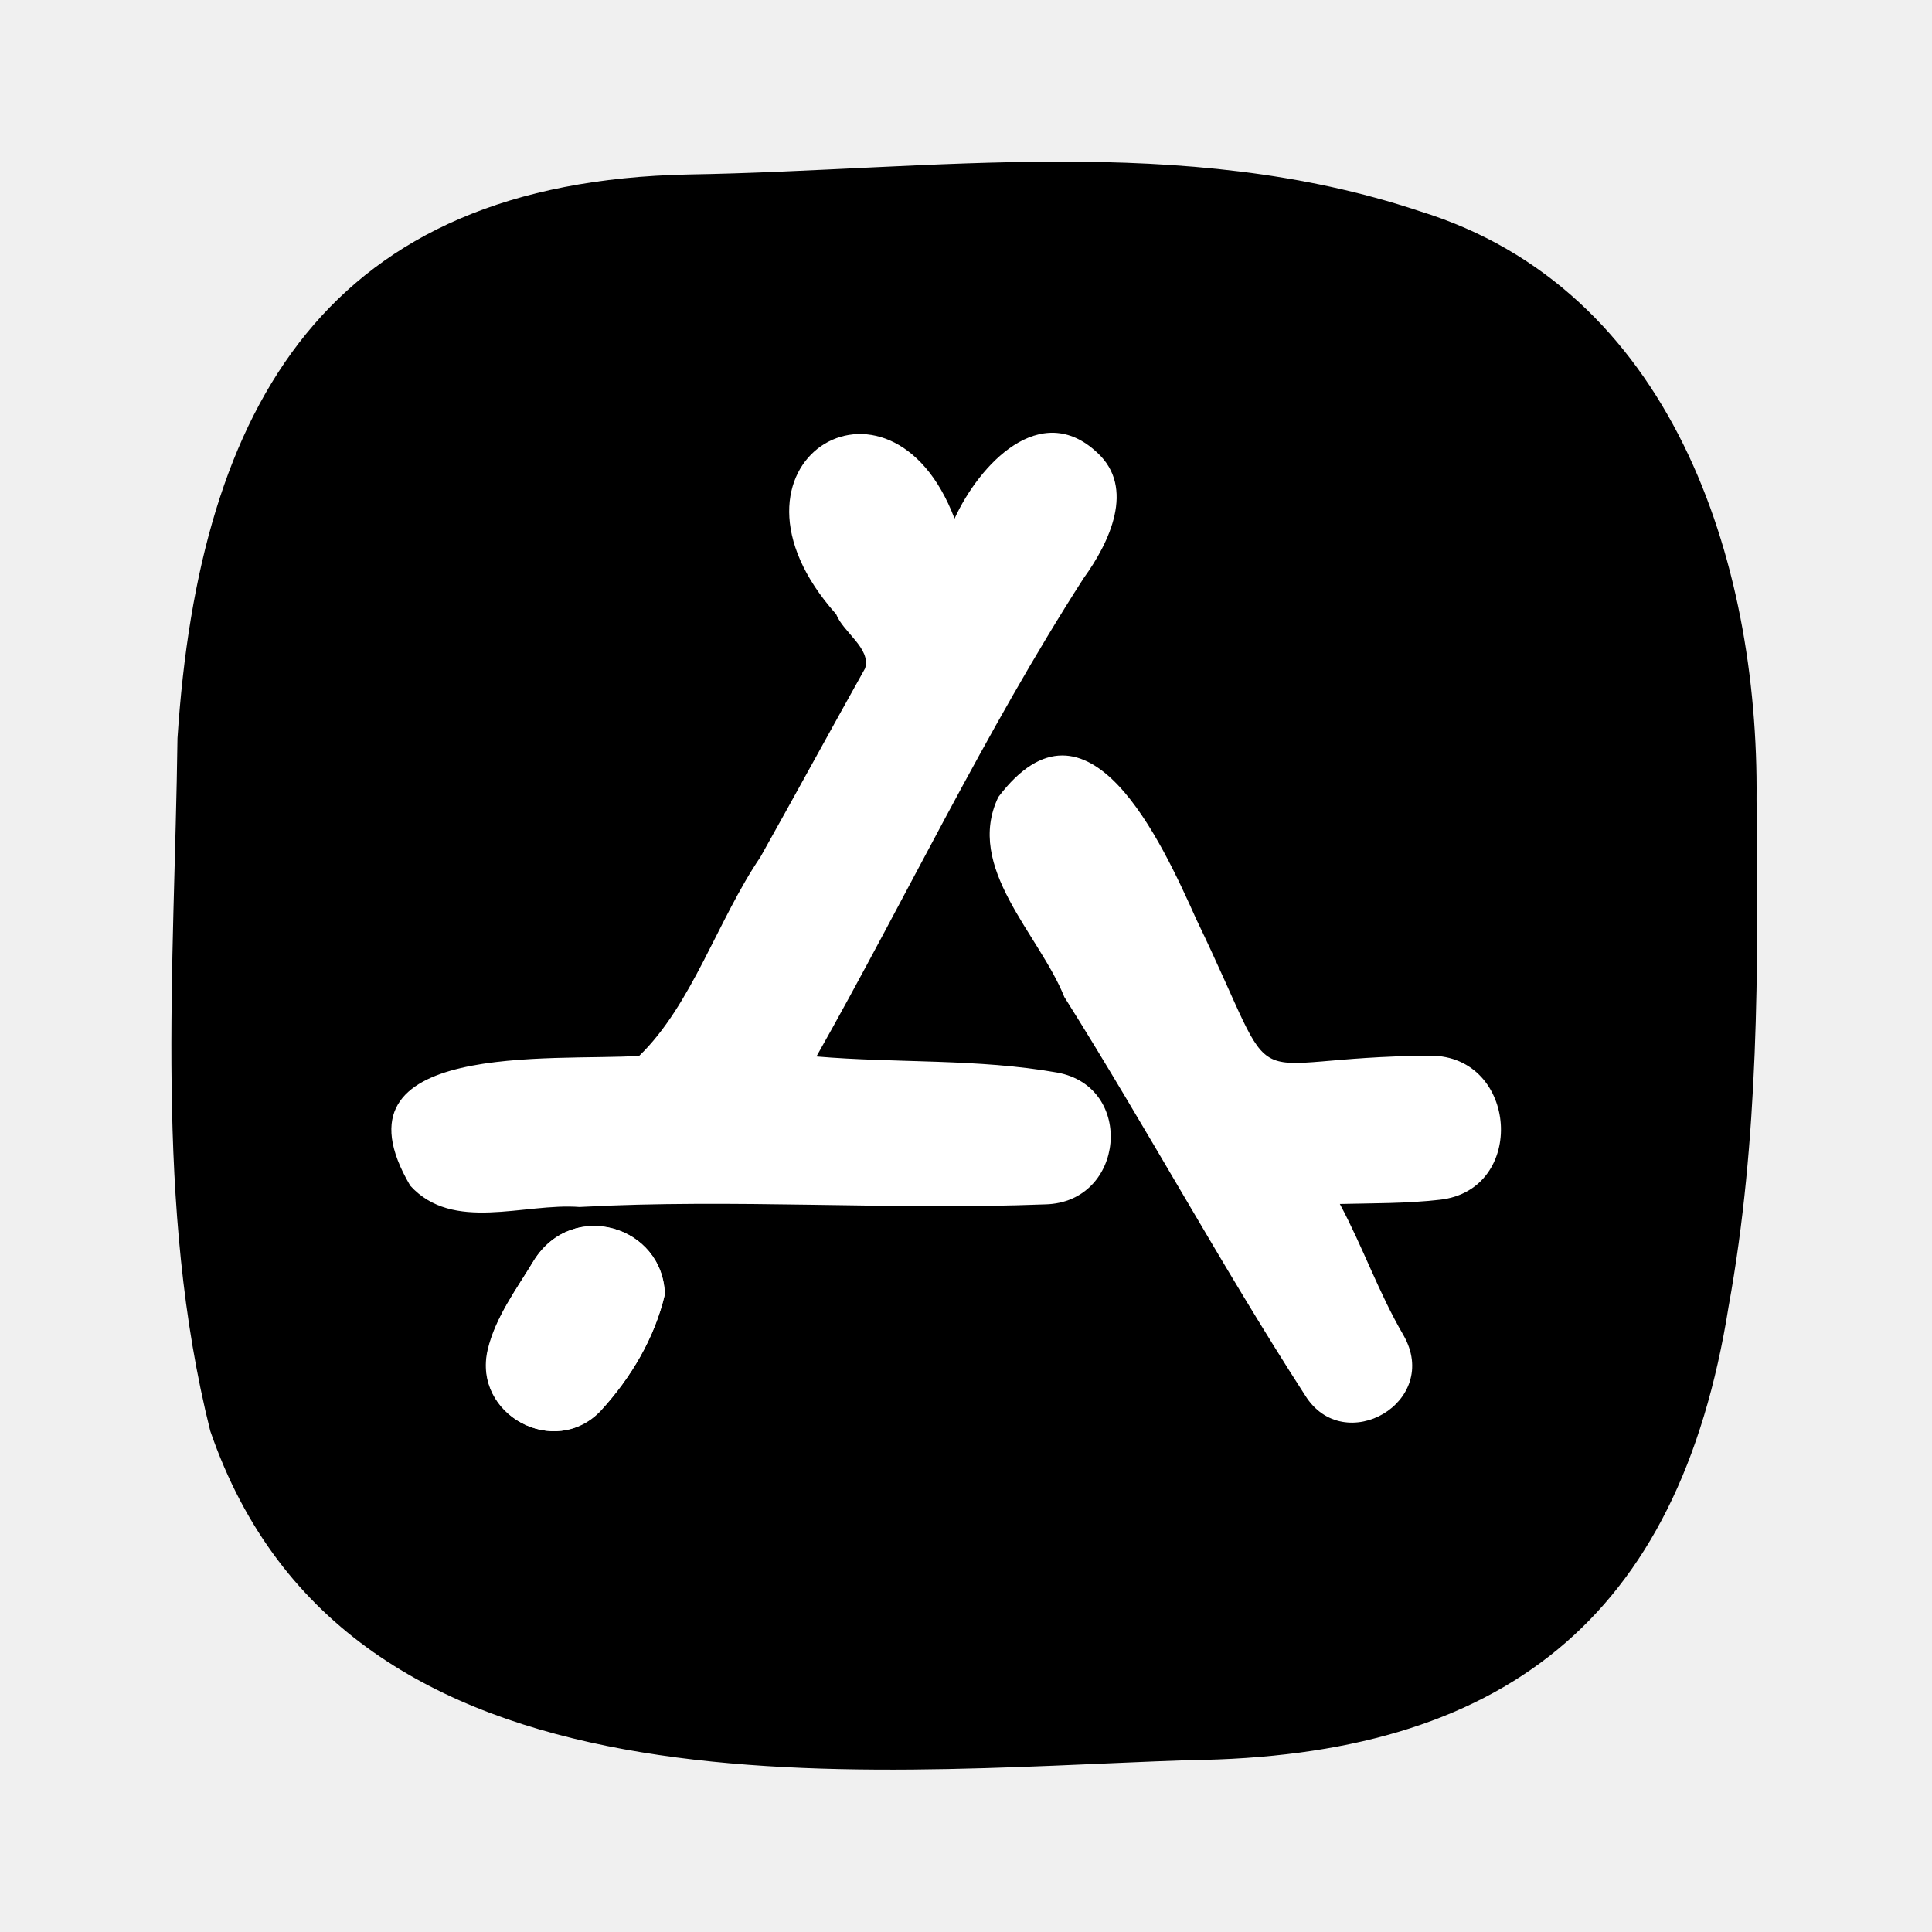
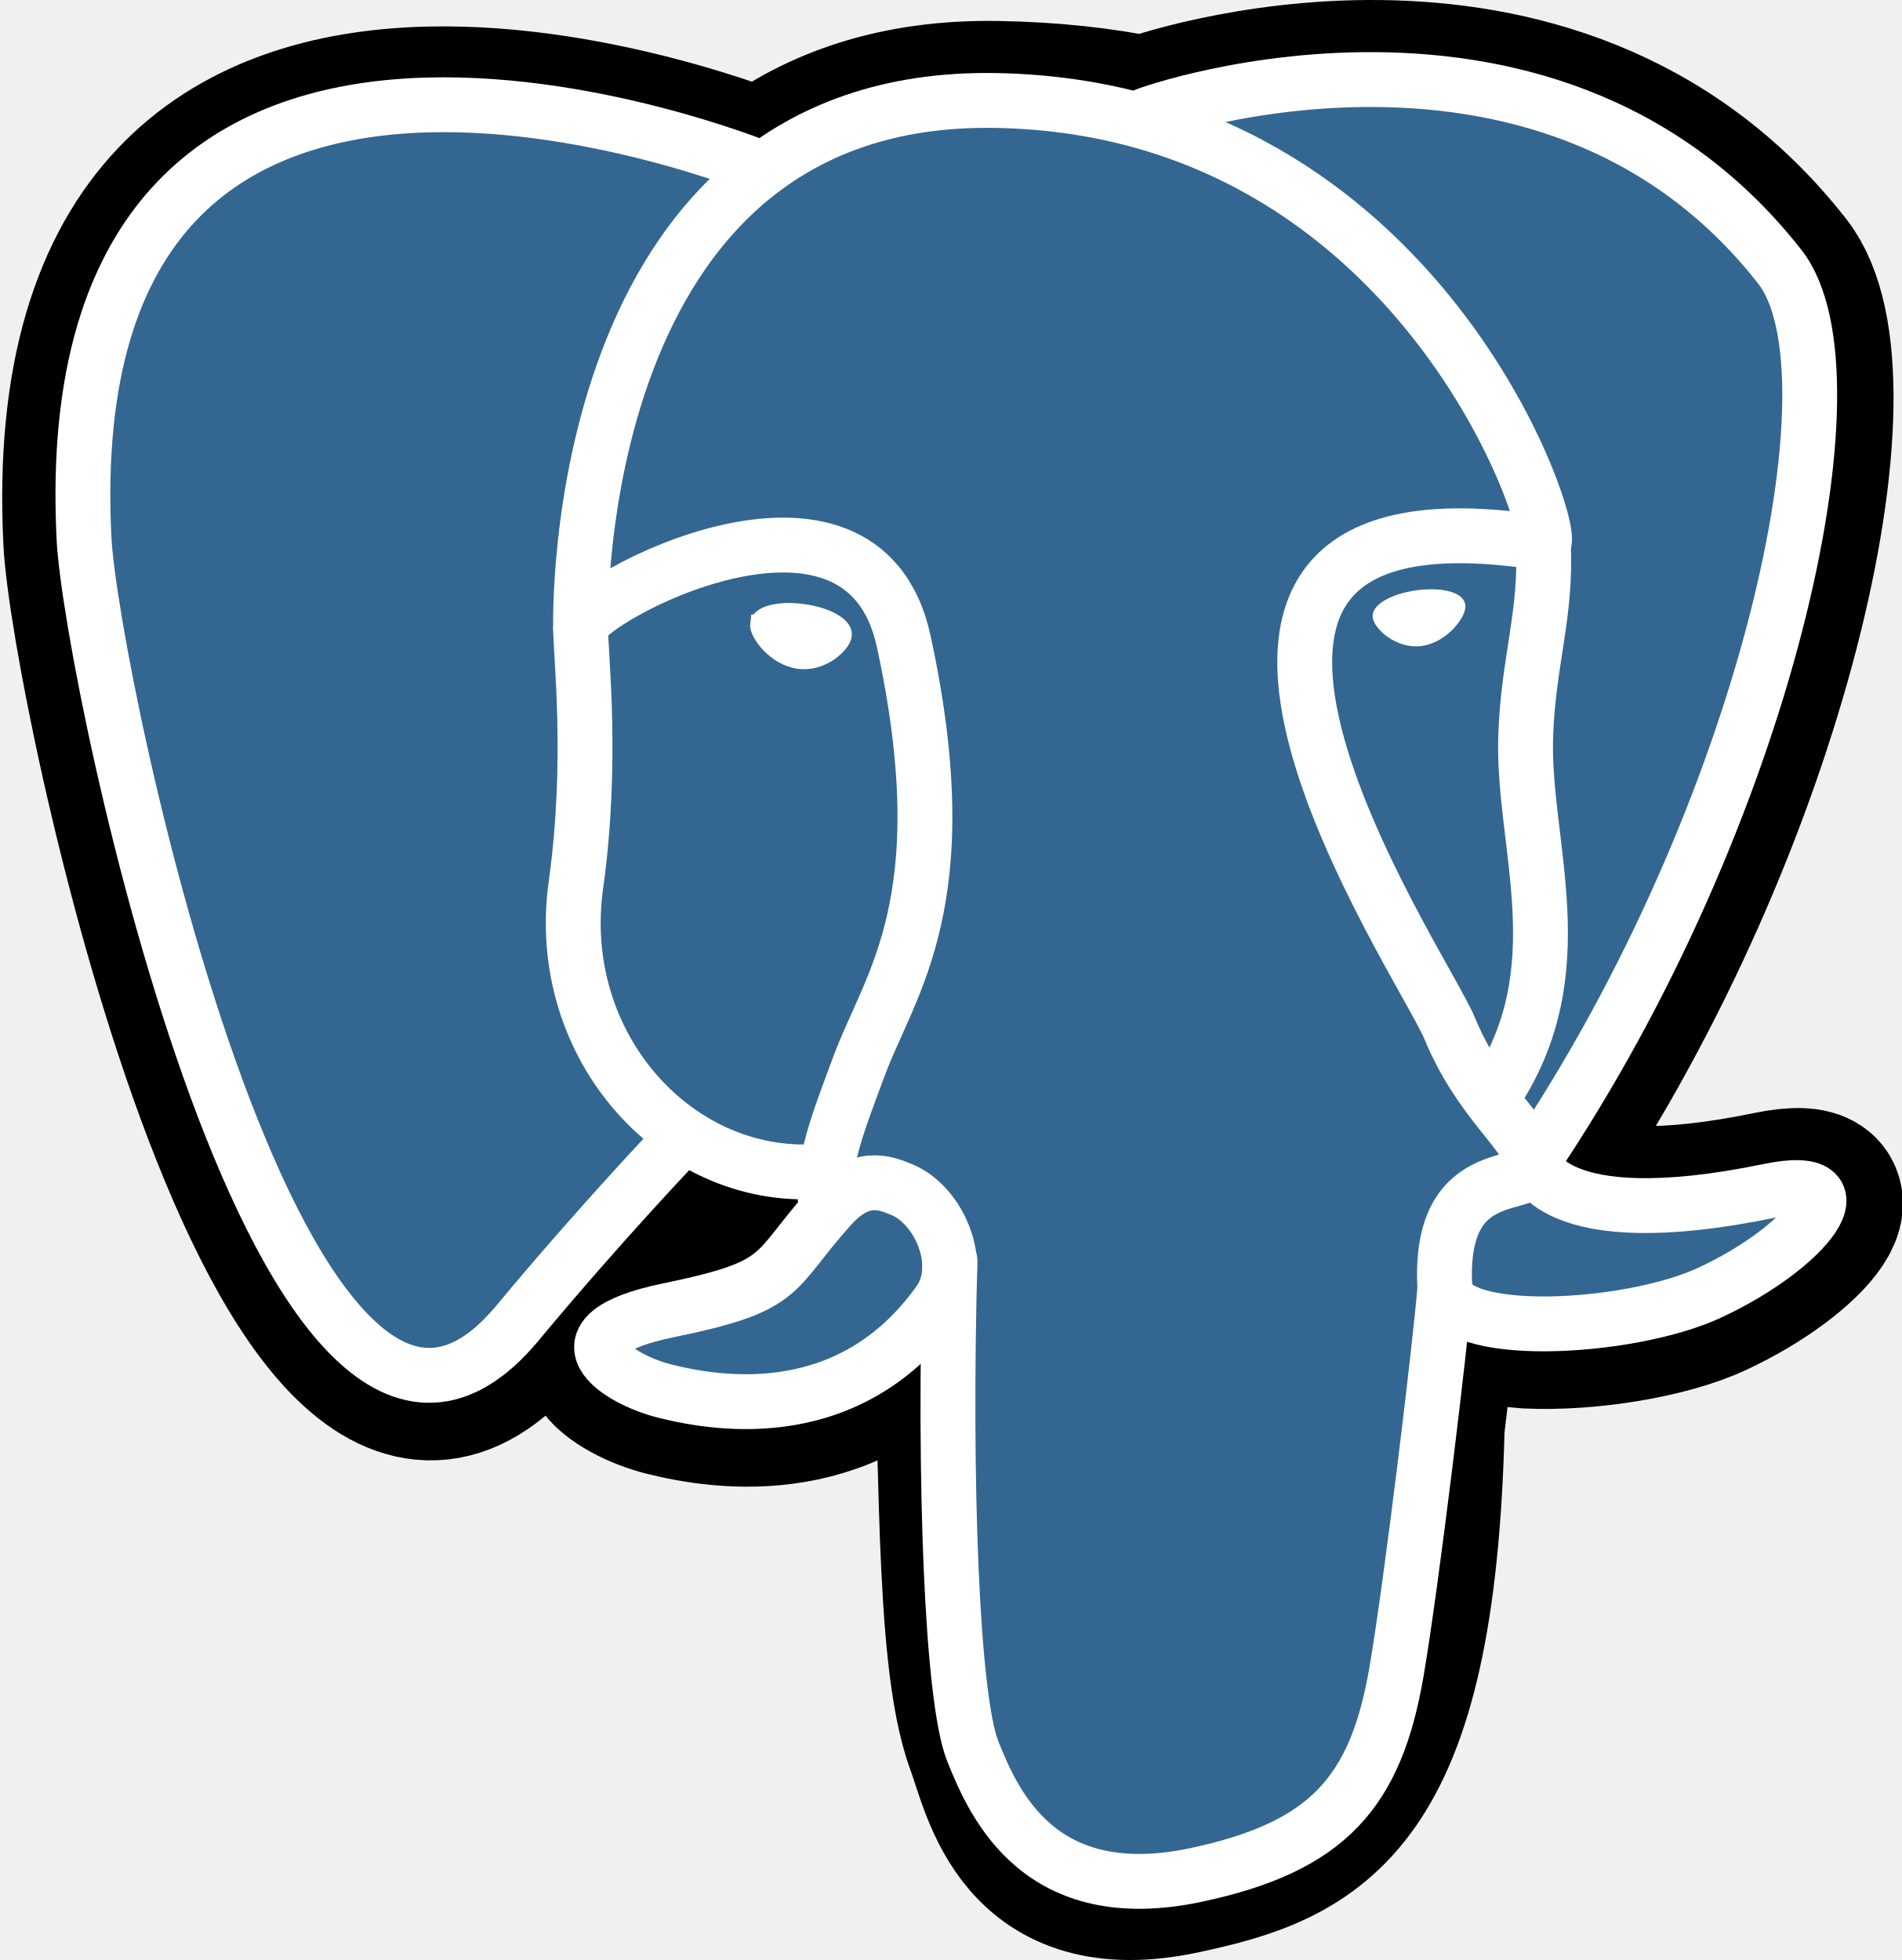
- <svg xmlns="http://www.w3.org/2000/svg" width="800px" height="800px" viewBox="0 0 960 960" fill="none">
-   <path d="M697.234 663.371C716.41 696.729 667.671 724.494 648.395 693.333C606.548 628.614 569.794 560.699 528.745 495.381C516.161 464.219 479.107 431.161 495.986 396.005C540.43 337.178 577.384 418.776 594.363 456.829C639.506 550.512 610.443 525.243 710.717 524.544C754.263 524.644 758.757 591.361 715.312 596.155C698.732 598.052 682.453 597.852 665.674 598.252C677.159 619.725 684.95 642.297 697.234 663.371Z" fill="white" />
-   <path d="M474.312 257.679C486.597 230.913 517.059 198.453 545.224 224.92C564.3 242.298 551.316 269.465 538.332 287.242C489.194 363.747 450.242 445.844 405.598 524.845C445.448 528.341 485.598 525.844 525.149 532.835C564.1 539.827 558.907 597.455 519.256 598.353C442.153 601.35 365.049 595.457 287.845 599.652C260.28 597.554 225.024 612.336 203.751 589.065C161.104 516.456 275.761 527.442 317.608 524.546C343.776 499.377 356.659 456.93 377.833 425.769C395.311 394.608 412.39 363.147 429.868 331.986C432.964 322.199 418.982 314.109 415.486 305.12C349.169 230.713 442.153 172.885 474.312 257.679Z" fill="white" />
-   <path d="M330.292 643.197C329.393 609.04 284.549 595.856 265.373 626.118C256.884 640.301 246.097 654.483 242.302 670.763C234.811 703.022 275.56 724.995 298.332 700.925C313.513 684.645 325.198 664.87 330.292 643.197ZM545.223 224.92C516.959 198.353 486.597 230.813 474.312 257.679C442.152 172.885 349.068 230.713 415.485 305.22C418.981 314.208 432.864 322.198 429.867 332.086C412.389 363.347 395.311 394.708 377.833 425.869C356.659 457.03 343.775 499.377 317.608 524.645C275.76 527.442 161.103 516.455 203.85 589.165C225.123 612.535 260.379 597.654 287.945 599.751C365.148 595.557 442.152 601.449 519.356 598.453C559.006 597.554 564.2 539.926 525.248 532.935C485.698 525.944 445.548 528.341 405.698 524.945C450.342 445.944 489.293 363.746 538.432 287.342C551.316 269.564 564.299 242.398 545.223 224.92ZM342.277 86.693C463.326 84.695 587.87 65.619 705.523 104.97C830.467 143.522 874.012 278.153 872.814 397.105C873.713 481.299 874.012 566.193 858.931 649.19C834.262 804.895 746.172 873.01 590.666 874.608C422.377 880.301 172.489 908.965 104.474 711.012C76.509 599.452 86.696 481.1 88.195 366.843C98.981 200.75 163.301 90.288 342.277 86.693ZM715.411 596.156C758.856 591.362 754.362 524.645 710.816 524.545C610.542 525.244 639.605 550.513 594.462 456.83C577.383 418.778 540.529 337.279 496.085 396.006C479.206 431.062 516.359 464.121 528.844 495.382C569.892 560.6 606.647 628.515 648.494 693.334C667.77 724.495 716.509 696.73 697.333 663.372C685.048 642.298 677.258 619.726 665.773 598.253C682.452 597.854 698.831 598.053 715.411 596.156Z" fill="#000000" />
-   <path d="M265.471 626.12C284.647 595.758 329.491 609.042 330.39 643.199C325.296 664.872 313.511 684.647 298.53 701.027C275.758 724.997 235.009 703.124 242.5 670.864C246.195 654.485 256.882 640.302 265.471 626.12Z" fill="white" />
+ <svg xmlns="http://www.w3.org/2000/svg" width="432.071pt" height="445.383pt" viewBox="0 0 432.071 445.383" xml:space="preserve">
+   <g id="orginal" style="fill-rule:nonzero;clip-rule:nonzero;stroke:#000000;stroke-miterlimit:4;">
+ 	</g>
+   <g id="Layer_x0020_3" style="fill-rule:nonzero;clip-rule:nonzero;fill:none;stroke:#FFFFFF;stroke-width:12.465;stroke-linecap:round;stroke-linejoin:round;stroke-miterlimit:4;">
+     <path style="fill:#000000;stroke:#000000;stroke-width:37.395;stroke-linecap:butt;stroke-linejoin:miter;" d="M323.205,324.227c2.833-23.601,1.984-27.062,19.563-23.239l4.463,0.392c13.517,0.615,31.199-2.174,41.587-7c22.362-10.376,35.622-27.7,13.572-23.148c-50.297,10.376-53.755-6.655-53.755-6.655c53.111-78.803,75.313-178.836,56.149-203.322    C352.514-5.534,262.036,26.049,260.522,26.869l-0.482,0.089c-9.938-2.062-21.06-3.294-33.554-3.496c-22.761-0.374-40.032,5.967-53.133,15.904c0,0-161.408-66.498-153.899,83.628c1.597,31.936,45.777,241.655,98.47,178.31    c19.259-23.163,37.871-42.748,37.871-42.748c9.242,6.14,20.307,9.272,31.912,8.147l0.897-0.765c-0.281,2.876-0.157,5.689,0.359,9.019c-13.572,15.167-9.584,17.83-36.723,23.416c-27.457,5.659-11.326,15.734-0.797,18.367c12.768,3.193,42.305,7.716,62.268-20.224    l-0.795,3.188c5.325,4.26,4.965,30.619,5.72,49.452c0.756,18.834,2.017,36.409,5.856,46.771c3.839,10.36,8.369,37.05,44.036,29.406c29.809-6.388,52.6-15.582,54.677-101.107" />
+     <path style="fill:#336791;stroke:none;" d="M402.395,271.23c-50.302,10.376-53.76-6.655-53.76-6.655c53.111-78.808,75.313-178.843,56.153-203.326c-52.27-66.785-142.752-35.2-144.262-34.38l-0.486,0.087c-9.938-2.063-21.06-3.292-33.56-3.496c-22.761-0.373-40.026,5.967-53.127,15.902    c0,0-161.411-66.495-153.904,83.63c1.597,31.938,45.776,241.657,98.471,178.312c19.26-23.163,37.869-42.748,37.869-42.748c9.243,6.14,20.308,9.272,31.908,8.147l0.901-0.765c-0.28,2.876-0.152,5.689,0.361,9.019c-13.575,15.167-9.586,17.83-36.723,23.416    c-27.459,5.659-11.328,15.734-0.796,18.367c12.768,3.193,42.307,7.716,62.266-20.224l-0.796,3.188c5.319,4.26,9.054,27.711,8.428,48.969c-0.626,21.259-1.044,35.854,3.147,47.254c4.191,11.4,8.368,37.05,44.042,29.406c29.809-6.388,45.256-22.942,47.405-50.555    c1.525-19.631,4.976-16.729,5.194-34.28l2.768-8.309c3.192-26.611,0.507-35.196,18.872-31.203l4.463,0.392c13.517,0.615,31.208-2.174,41.591-7c22.358-10.376,35.618-27.7,13.573-23.148z" />
+     <path d="M215.866,286.484c-1.385,49.516,0.348,99.377,5.193,111.495c4.848,12.118,15.223,35.688,50.9,28.045c29.806-6.39,40.651-18.756,45.357-46.051c3.466-20.082,10.148-75.854,11.005-87.281" />
+     <path d="M173.104,38.256c0,0-161.521-66.016-154.012,84.109c1.597,31.938,45.779,241.664,98.473,178.316c19.256-23.166,36.671-41.335,36.671-41.335" />
+     <path d="M260.349,26.207c-5.591,1.753,89.848-34.889,144.087,34.417c19.159,24.484-3.043,124.519-56.153,203.329" />
+     <path style="stroke-linejoin:bevel;" d="M348.282,263.953c0,0,3.461,17.036,53.764,6.653c22.04-4.552,8.776,12.774-13.577,23.155c-18.345,8.514-59.474,10.696-60.146-1.069c-1.729-30.355,21.647-21.133,19.96-28.739c-1.525-6.85-11.979-13.573-18.894-30.338    c-6.037-14.633-82.796-126.849,21.287-110.183c3.813-0.789-27.146-99.002-124.553-100.599c-97.385-1.597-94.19,119.762-94.19,119.762" />
+     <path d="M188.604,274.334c-13.577,15.166-9.584,17.829-36.723,23.417c-27.459,5.66-11.326,15.733-0.797,18.365c12.768,3.195,42.307,7.718,62.266-20.229c6.078-8.509-0.036-22.086-8.385-25.547c-4.034-1.671-9.428-3.765-16.361,3.994z" />
+     <path d="M187.715,274.069c-1.368-8.917,2.93-19.528,7.536-31.942c6.922-18.626,22.893-37.255,10.117-96.339c-9.523-44.029-73.396-9.163-73.436-3.193c-0.039,5.968,2.889,30.26-1.067,58.548c-5.162,36.913,23.488,68.132,56.479,64.938" />
+     <path style="fill:#FFFFFF;stroke-width:4.155;stroke-linecap:butt;stroke-linejoin:miter;" d="M172.517,141.7c-0.288,2.039,3.733,7.48,8.976,8.207c5.234,0.73,9.714-3.522,9.998-5.559c0.284-2.039-3.732-4.285-8.977-5.015c-5.237-0.731-9.719,0.333-9.996,2.367z" />
+     <path style="fill:#FFFFFF;stroke-width:2.078;stroke-linecap:butt;stroke-linejoin:miter;" d="M331.941,137.543c0.284,2.039-3.732,7.48-8.976,8.207c-5.238,0.73-9.718-3.522-10.005-5.559c-0.277-2.039,3.74-4.285,8.979-5.015c5.239-0.73,9.718,0.333,10.002,2.368z" />
+     <path d="M350.676,123.432c0.863,15.994-3.445,26.888-3.988,43.914c-0.804,24.748,11.799,53.074-7.191,81.435" />
+     <path style="stroke-width:3;" d="M0,60.232" />
+   </g>
</svg>
